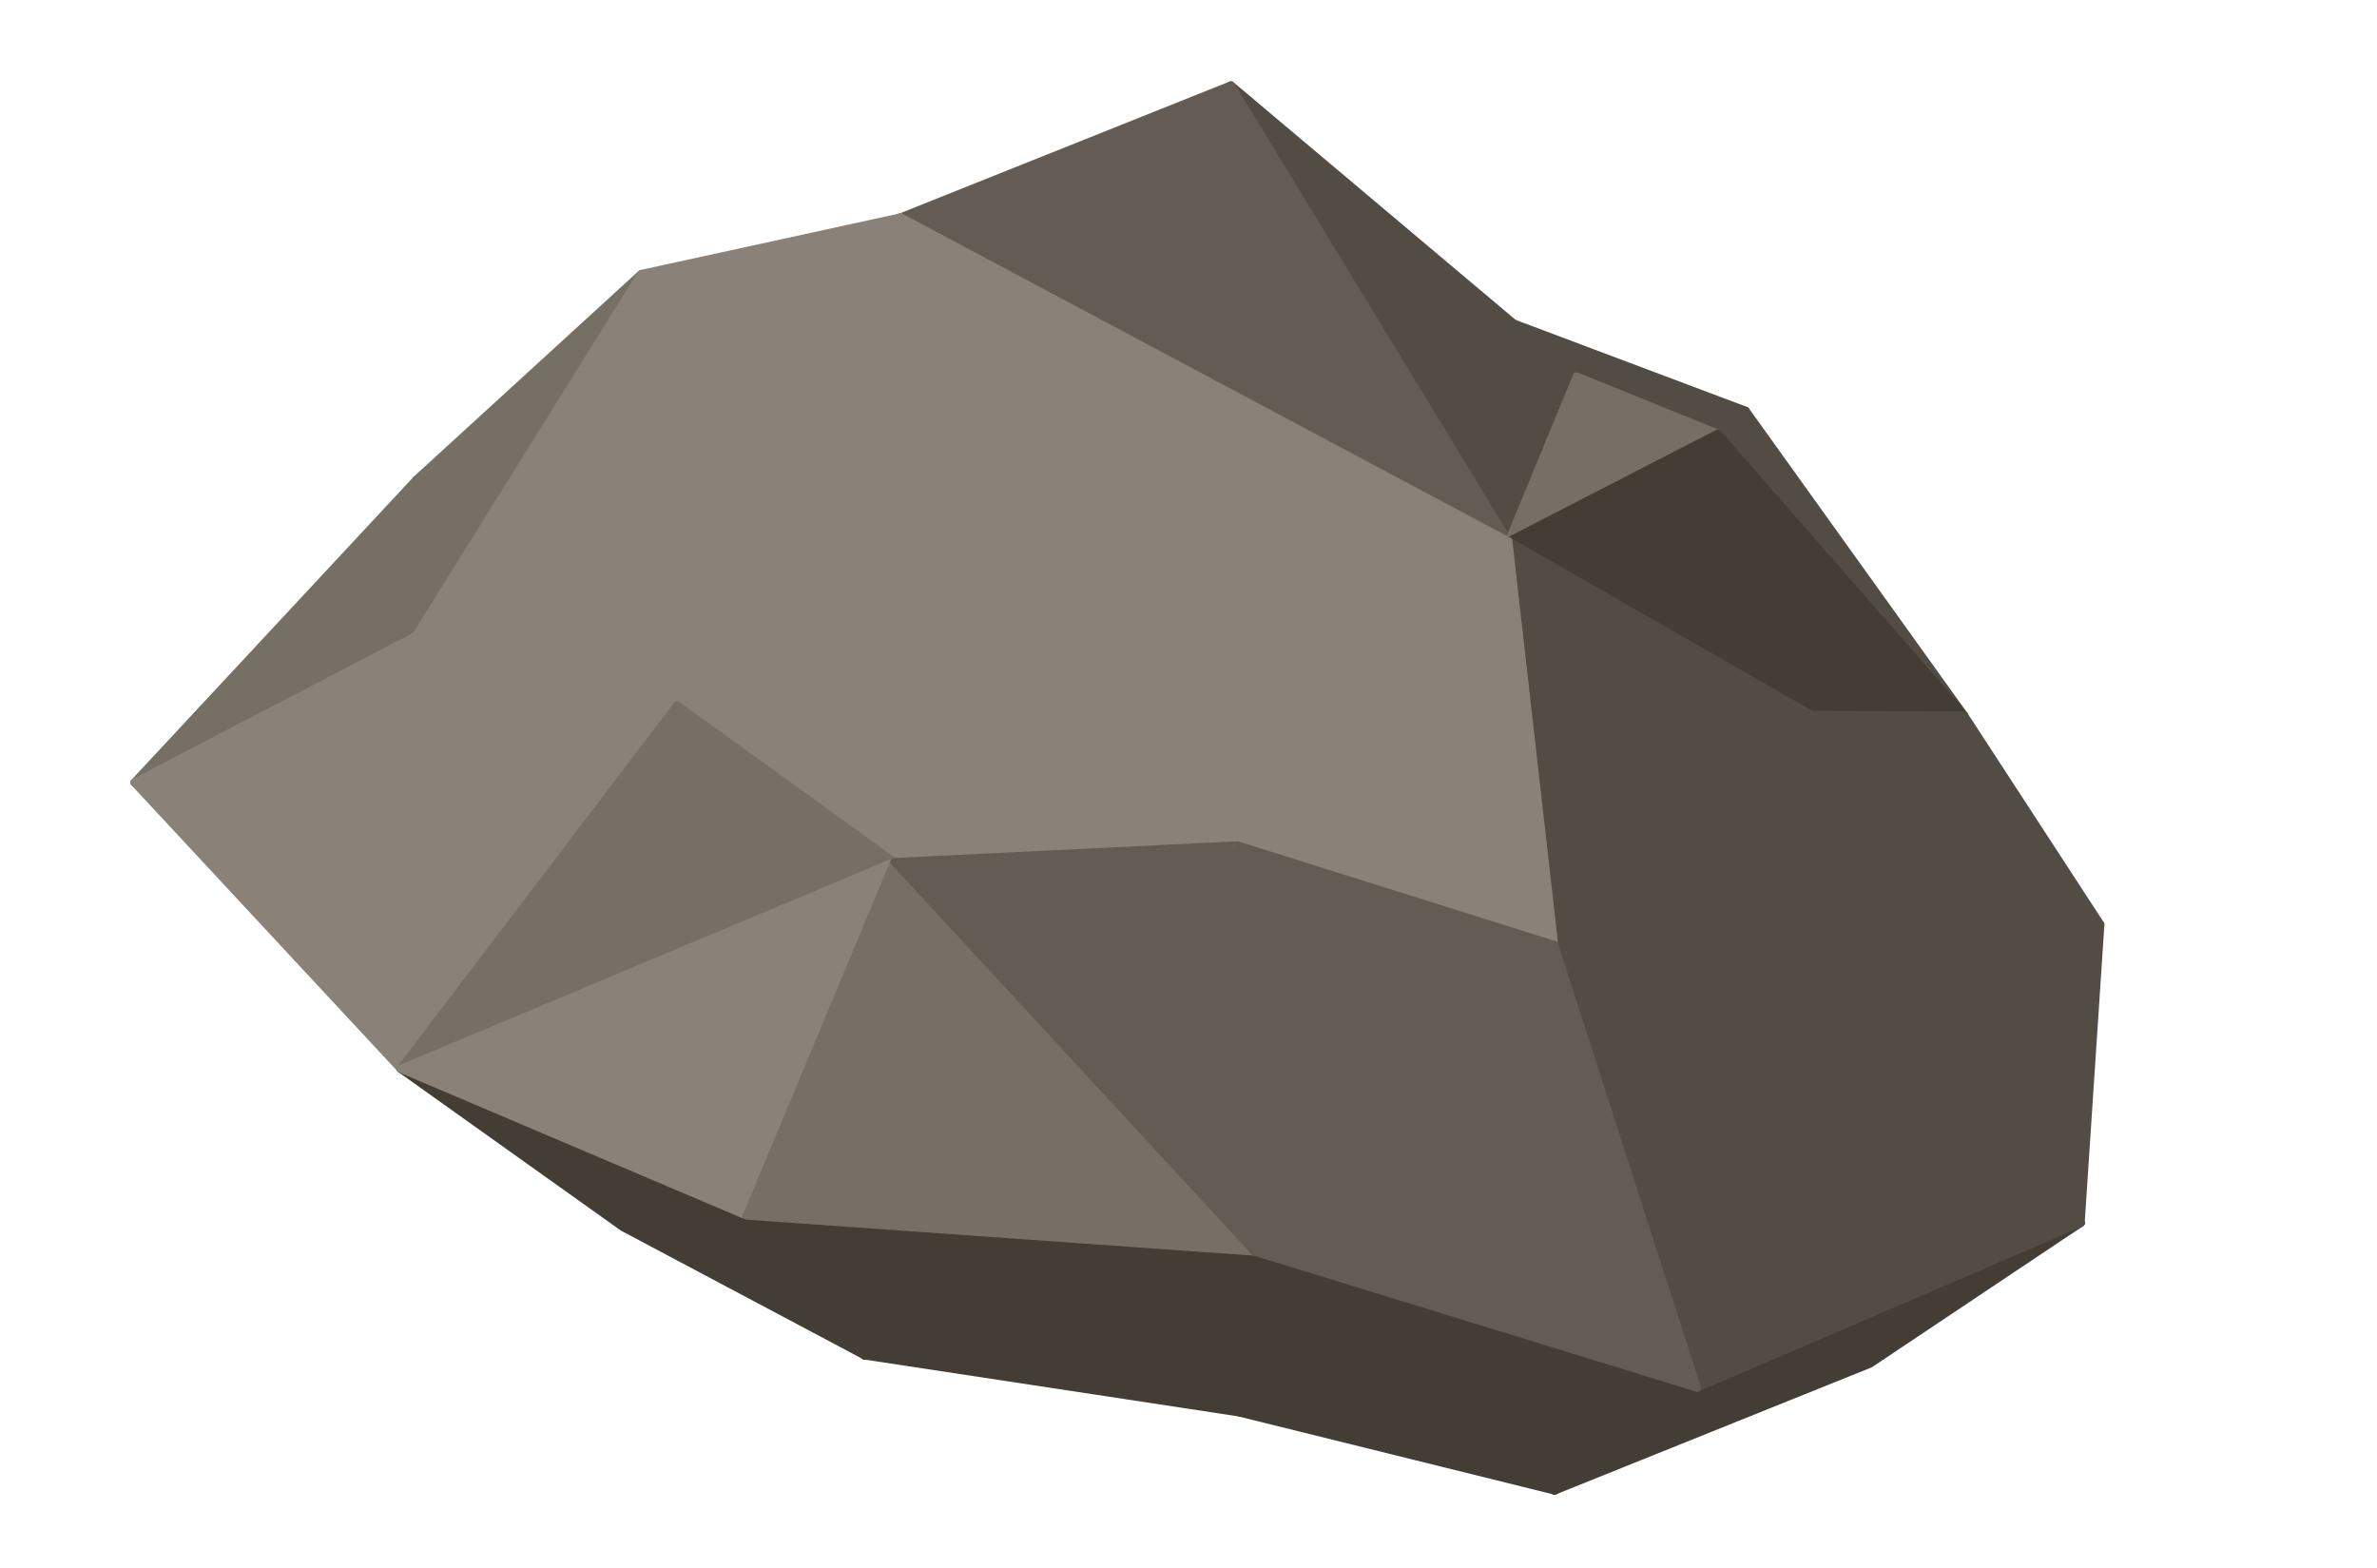
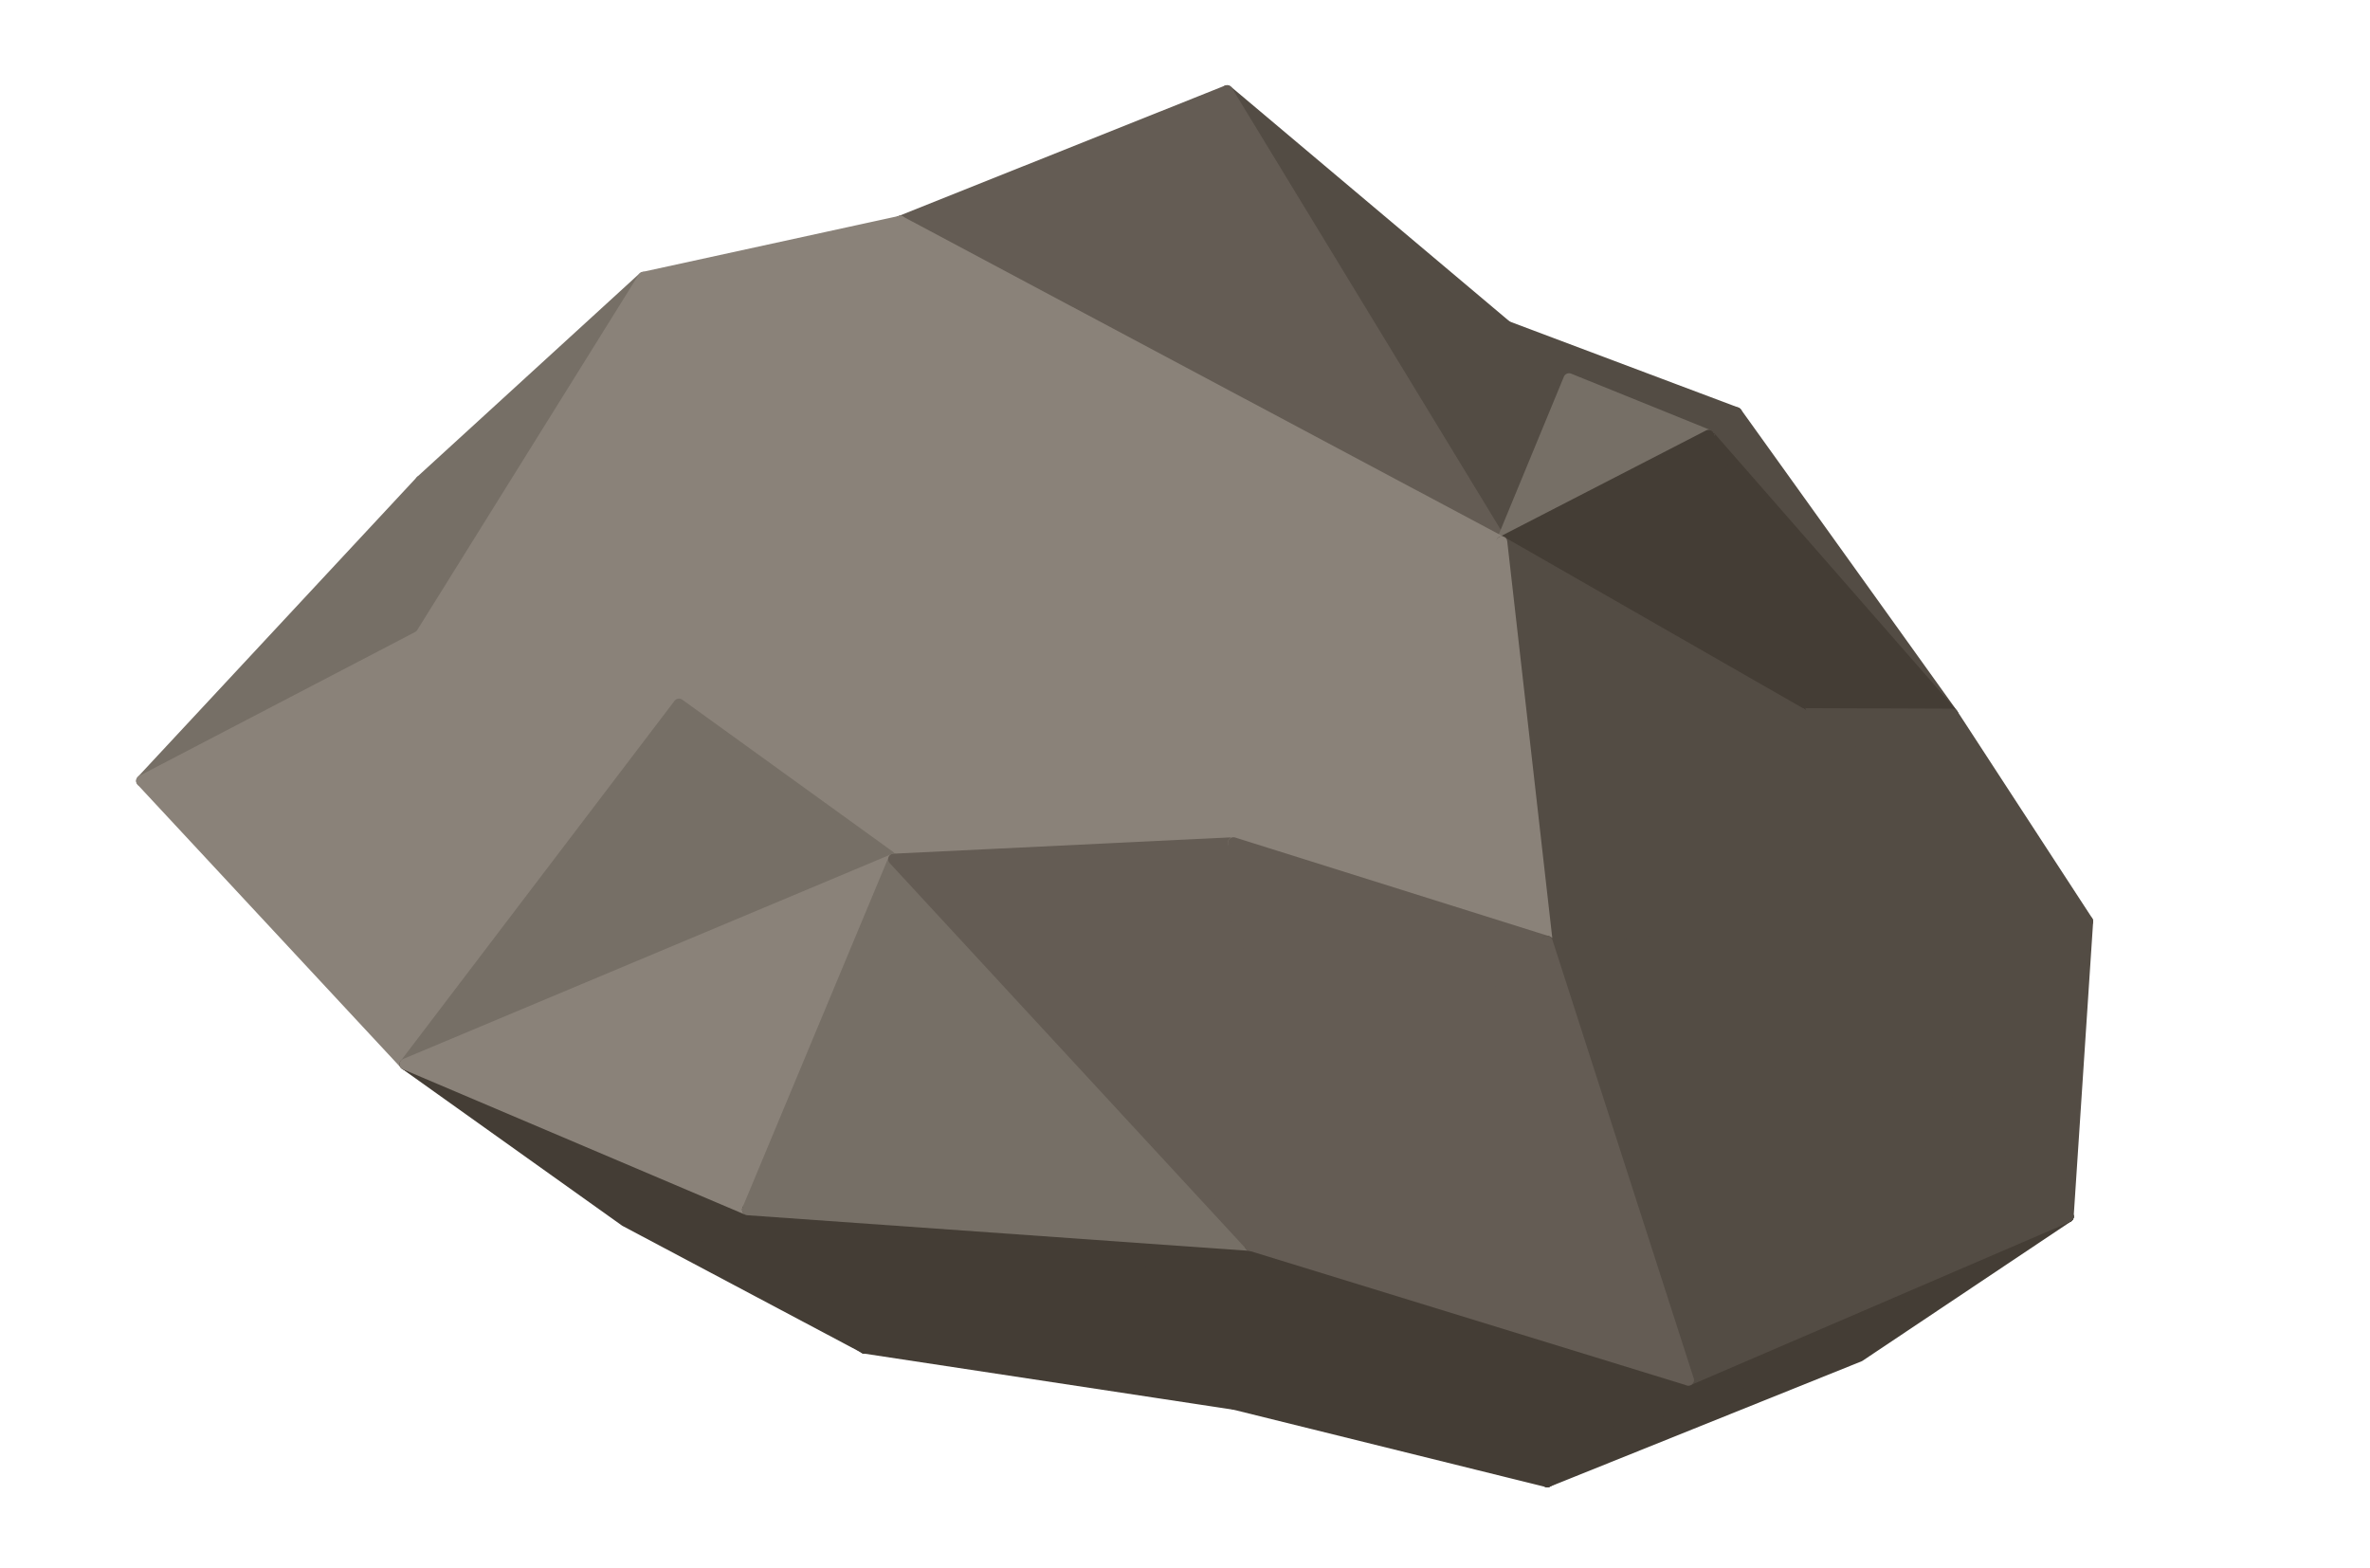
- <svg xmlns="http://www.w3.org/2000/svg" width="376" height="248" viewBox="0 0 376 248">
-   <polygon fill="#534C44" stroke="#534C44" stroke-width="1.2" stroke-linejoin="round" points="197.61,35.39 276.15,64.93 249.39,59.50" />
-   <polygon fill="#534C44" stroke="#534C44" stroke-width="1.2" stroke-linejoin="round" points="276.15,64.93 310.71,113.12 249.39,59.50" />
-   <polygon fill="#766F66" stroke="#766F66" stroke-width="1.2" stroke-linejoin="round" points="65.85,75.84 101.44,43.29 65.76,100.56" />
-   <polygon fill="#766F66" stroke="#766F66" stroke-width="1.2" stroke-linejoin="round" points="21.22,123.77 65.85,75.84 65.76,100.56" />
-   <polygon fill="#534C44" stroke="#534C44" stroke-width="1.2" stroke-linejoin="round" points="194.72,13.46 249.39,59.50 238.63,85.59" />
-   <polygon fill="#8A8279" stroke="#8A8279" stroke-width="1.2" stroke-linejoin="round" points="65.76,100.56 101.44,43.29 142.47,34.34" />
-   <polygon fill="#443D35" stroke="#443D35" stroke-width="1.2" stroke-linejoin="round" points="310.71,113.12 286.52,113.03 271.72,68.55" />
-   <polygon fill="#534C44" stroke="#534C44" stroke-width="1.2" stroke-linejoin="round" points="310.71,113.12 332.28,146.22 286.52,113.03" />
-   <polygon fill="#645C54" stroke="#645C54" stroke-width="1.2" stroke-linejoin="round" points="194.72,13.46 238.63,85.59 142.47,34.34" />
-   <polygon fill="#766F66" stroke="#766F66" stroke-width="1.2" stroke-linejoin="round" points="249.39,59.50 271.72,68.55 238.63,85.59" />
-   <polygon fill="#8A8279" stroke="#8A8279" stroke-width="1.2" stroke-linejoin="round" points="63.34,169.06 21.22,123.77 65.76,100.56" />
-   <polygon fill="#8A8279" stroke="#8A8279" stroke-width="1.2" stroke-linejoin="round" points="107.11,111.51 65.76,100.56 142.47,34.34" />
-   <polygon fill="#443D35" stroke="#443D35" stroke-width="1.2" stroke-linejoin="round" points="136.78,214.44 98.53,194.13 63.34,169.06" />
-   <polygon fill="#443D35" stroke="#443D35" stroke-width="1.2" stroke-linejoin="round" points="271.72,68.55 286.52,113.03 238.63,85.59" />
-   <polygon fill="#8A8279" stroke="#8A8279" stroke-width="1.2" stroke-linejoin="round" points="63.34,169.06 65.76,100.56 107.11,111.51" />
-   <polygon fill="#534C44" stroke="#534C44" stroke-width="1.2" stroke-linejoin="round" points="332.28,146.22 329.16,193.44 286.52,113.03" />
-   <polygon fill="#8A8279" stroke="#8A8279" stroke-width="1.2" stroke-linejoin="round" points="141.45,136.31 107.11,111.51 142.47,34.34" />
-   <polygon fill="#8A8279" stroke="#8A8279" stroke-width="1.2" stroke-linejoin="round" points="141.45,136.31 142.47,34.34 238.63,85.59" />
-   <polygon fill="#443D35" stroke="#443D35" stroke-width="1.2" stroke-linejoin="round" points="136.78,214.44 63.34,169.06 118.08,192.31" />
-   <polygon fill="#534C44" stroke="#534C44" stroke-width="1.2" stroke-linejoin="round" points="286.52,113.03 285.66,145.27 238.63,85.59" />
-   <polygon fill="#443D35" stroke="#443D35" stroke-width="1.2" stroke-linejoin="round" points="295.81,215.73 245.92,235.80 329.16,193.44" />
-   <polygon fill="#766F66" stroke="#766F66" stroke-width="1.2" stroke-linejoin="round" points="63.34,169.06 107.11,111.51 141.45,136.31" />
-   <polygon fill="#534C44" stroke="#534C44" stroke-width="1.2" stroke-linejoin="round" points="329.16,193.44 285.66,145.27 286.52,113.03" />
-   <polygon fill="#443D35" stroke="#443D35" stroke-width="1.2" stroke-linejoin="round" points="195.90,223.42 136.78,214.44 198.46,198.01" />
-   <polygon fill="#8A8279" stroke="#8A8279" stroke-width="1.2" stroke-linejoin="round" points="118.08,192.31 63.34,169.06 141.45,136.31" />
-   <polygon fill="#443D35" stroke="#443D35" stroke-width="1.2" stroke-linejoin="round" points="245.92,235.80 195.90,223.42 198.46,198.01" />
-   <polygon fill="#443D35" stroke="#443D35" stroke-width="1.2" stroke-linejoin="round" points="136.78,214.44 118.08,192.31 198.46,198.01" />
-   <polygon fill="#8A8279" stroke="#8A8279" stroke-width="1.2" stroke-linejoin="round" points="195.74,133.67 141.45,136.31 238.63,85.59" />
-   <polygon fill="#766F66" stroke="#766F66" stroke-width="1.2" stroke-linejoin="round" points="198.46,198.01 118.08,192.31 141.45,136.31" />
-   <polygon fill="#534C44" stroke="#534C44" stroke-width="1.2" stroke-linejoin="round" points="285.66,145.27 245.88,149.43 238.63,85.59" />
-   <polygon fill="#443D35" stroke="#443D35" stroke-width="1.2" stroke-linejoin="round" points="245.92,235.80 268.47,219.54 329.16,193.44" />
-   <polygon fill="#534C44" stroke="#534C44" stroke-width="1.2" stroke-linejoin="round" points="329.16,193.44 245.88,149.43 285.66,145.27" />
-   <polygon fill="#645C54" stroke="#645C54" stroke-width="1.2" stroke-linejoin="round" points="198.46,198.01 141.45,136.31 195.74,133.67" />
-   <polygon fill="#443D35" stroke="#443D35" stroke-width="1.2" stroke-linejoin="round" points="245.92,235.80 198.46,198.01 268.47,219.54" />
-   <polygon fill="#8A8279" stroke="#8A8279" stroke-width="1.2" stroke-linejoin="round" points="245.88,149.43 195.74,133.67 238.63,85.59" />
-   <polygon fill="#645C54" stroke="#645C54" stroke-width="1.2" stroke-linejoin="round" points="198.46,198.01 195.74,133.67 245.88,149.43" />
-   <polygon fill="#534C44" stroke="#534C44" stroke-width="1.2" stroke-linejoin="round" points="329.16,193.44 268.47,219.54 245.88,149.43" />
-   <polygon fill="#645C54" stroke="#645C54" stroke-width="1.2" stroke-linejoin="round" points="268.47,219.54 198.46,198.01 245.88,149.43" />
+ <svg xmlns="http://www.w3.org/2000/svg" width="254" height="168" viewBox="0 0 254 168">
+   <polygon fill="#534C44" stroke="#534C44" stroke-width="1.2" stroke-linejoin="round" points="133.44,24.44 186.10,44.24 168.16,40.60" />
+   <polygon fill="#534C44" stroke="#534C44" stroke-width="1.2" stroke-linejoin="round" points="186.10,44.24 209.27,76.55 168.16,40.60" />
+   <polygon fill="#766F66" stroke="#766F66" stroke-width="1.2" stroke-linejoin="round" points="45.11,51.55 68.97,29.73 45.05,68.12" />
+   <polygon fill="#766F66" stroke="#766F66" stroke-width="1.2" stroke-linejoin="round" points="15.19,83.69 45.11,51.55 45.05,68.12" />
+   <polygon fill="#534C44" stroke="#534C44" stroke-width="1.2" stroke-linejoin="round" points="131.51,9.73 168.16,40.60 160.94,58.09" />
+   <polygon fill="#8A8279" stroke="#8A8279" stroke-width="1.2" stroke-linejoin="round" points="45.05,68.12 68.97,29.73 96.47,23.73" />
+   <polygon fill="#443D35" stroke="#443D35" stroke-width="1.2" stroke-linejoin="round" points="209.27,76.55 193.05,76.49 183.13,46.66" />
+   <polygon fill="#534C44" stroke="#534C44" stroke-width="1.2" stroke-linejoin="round" points="209.27,76.55 223.73,98.74 193.05,76.49" />
+   <polygon fill="#645C54" stroke="#645C54" stroke-width="1.2" stroke-linejoin="round" points="131.51,9.73 160.94,58.09 96.47,23.73" />
+   <polygon fill="#766F66" stroke="#766F66" stroke-width="1.2" stroke-linejoin="round" points="168.16,40.60 183.13,46.66 160.94,58.09" />
+   <polygon fill="#8A8279" stroke="#8A8279" stroke-width="1.2" stroke-linejoin="round" points="43.43,114.05 15.19,83.69 45.05,68.12" />
+   <polygon fill="#8A8279" stroke="#8A8279" stroke-width="1.2" stroke-linejoin="round" points="72.77,75.47 45.05,68.12 96.47,23.73" />
+   <polygon fill="#443D35" stroke="#443D35" stroke-width="1.2" stroke-linejoin="round" points="92.66,144.47 67.01,130.86 43.43,114.05" />
+   <polygon fill="#443D35" stroke="#443D35" stroke-width="1.2" stroke-linejoin="round" points="183.13,46.66 193.05,76.49 160.94,58.09" />
+   <polygon fill="#8A8279" stroke="#8A8279" stroke-width="1.2" stroke-linejoin="round" points="43.43,114.05 45.05,68.12 72.77,75.47" />
+   <polygon fill="#534C44" stroke="#534C44" stroke-width="1.2" stroke-linejoin="round" points="223.73,98.74 221.64,130.39 193.05,76.49" />
+   <polygon fill="#8A8279" stroke="#8A8279" stroke-width="1.2" stroke-linejoin="round" points="95.79,92.09 72.77,75.47 96.47,23.73" />
+   <polygon fill="#8A8279" stroke="#8A8279" stroke-width="1.2" stroke-linejoin="round" points="95.79,92.09 96.47,23.73 160.94,58.09" />
+   <polygon fill="#443D35" stroke="#443D35" stroke-width="1.2" stroke-linejoin="round" points="92.66,144.47 43.43,114.05 80.13,129.64" />
+   <polygon fill="#534C44" stroke="#534C44" stroke-width="1.2" stroke-linejoin="round" points="193.05,76.49 192.47,98.10 160.94,58.09" />
+   <polygon fill="#443D35" stroke="#443D35" stroke-width="1.2" stroke-linejoin="round" points="199.28,145.34 165.83,158.79 221.64,130.39" />
+   <polygon fill="#766F66" stroke="#766F66" stroke-width="1.2" stroke-linejoin="round" points="43.43,114.05 72.77,75.47 95.79,92.09" />
+   <polygon fill="#534C44" stroke="#534C44" stroke-width="1.2" stroke-linejoin="round" points="221.64,130.39 192.47,98.10 193.05,76.49" />
+   <polygon fill="#443D35" stroke="#443D35" stroke-width="1.2" stroke-linejoin="round" points="132.30,150.49 92.66,144.47 134.01,133.46" />
+   <polygon fill="#8A8279" stroke="#8A8279" stroke-width="1.2" stroke-linejoin="round" points="80.13,129.64 43.43,114.05 95.79,92.09" />
+   <polygon fill="#443D35" stroke="#443D35" stroke-width="1.2" stroke-linejoin="round" points="165.83,158.79 132.30,150.49 134.01,133.46" />
+   <polygon fill="#443D35" stroke="#443D35" stroke-width="1.2" stroke-linejoin="round" points="92.66,144.47 80.13,129.64 134.01,133.46" />
+   <polygon fill="#8A8279" stroke="#8A8279" stroke-width="1.2" stroke-linejoin="round" points="132.19,90.33 95.79,92.09 160.94,58.09" />
+   <polygon fill="#766F66" stroke="#766F66" stroke-width="1.2" stroke-linejoin="round" points="134.01,133.46 80.13,129.64 95.79,92.09" />
+   <polygon fill="#534C44" stroke="#534C44" stroke-width="1.2" stroke-linejoin="round" points="192.47,98.10 165.80,100.89 160.94,58.09" />
+   <polygon fill="#443D35" stroke="#443D35" stroke-width="1.2" stroke-linejoin="round" points="165.83,158.79 180.95,147.90 221.64,130.39" />
+   <polygon fill="#534C44" stroke="#534C44" stroke-width="1.2" stroke-linejoin="round" points="221.64,130.39 165.80,100.89 192.47,98.10" />
+   <polygon fill="#645C54" stroke="#645C54" stroke-width="1.2" stroke-linejoin="round" points="134.01,133.46 95.79,92.09 132.19,90.33" />
+   <polygon fill="#443D35" stroke="#443D35" stroke-width="1.2" stroke-linejoin="round" points="165.83,158.79 134.01,133.46 180.95,147.90" />
+   <polygon fill="#8A8279" stroke="#8A8279" stroke-width="1.2" stroke-linejoin="round" points="165.80,100.89 132.19,90.33 160.94,58.09" />
+   <polygon fill="#645C54" stroke="#645C54" stroke-width="1.2" stroke-linejoin="round" points="134.01,133.46 132.19,90.33 165.80,100.89" />
+   <polygon fill="#534C44" stroke="#534C44" stroke-width="1.2" stroke-linejoin="round" points="221.64,130.39 180.95,147.90 165.80,100.89" />
+   <polygon fill="#645C54" stroke="#645C54" stroke-width="1.2" stroke-linejoin="round" points="180.95,147.90 134.01,133.46 165.80,100.89" />
</svg>
